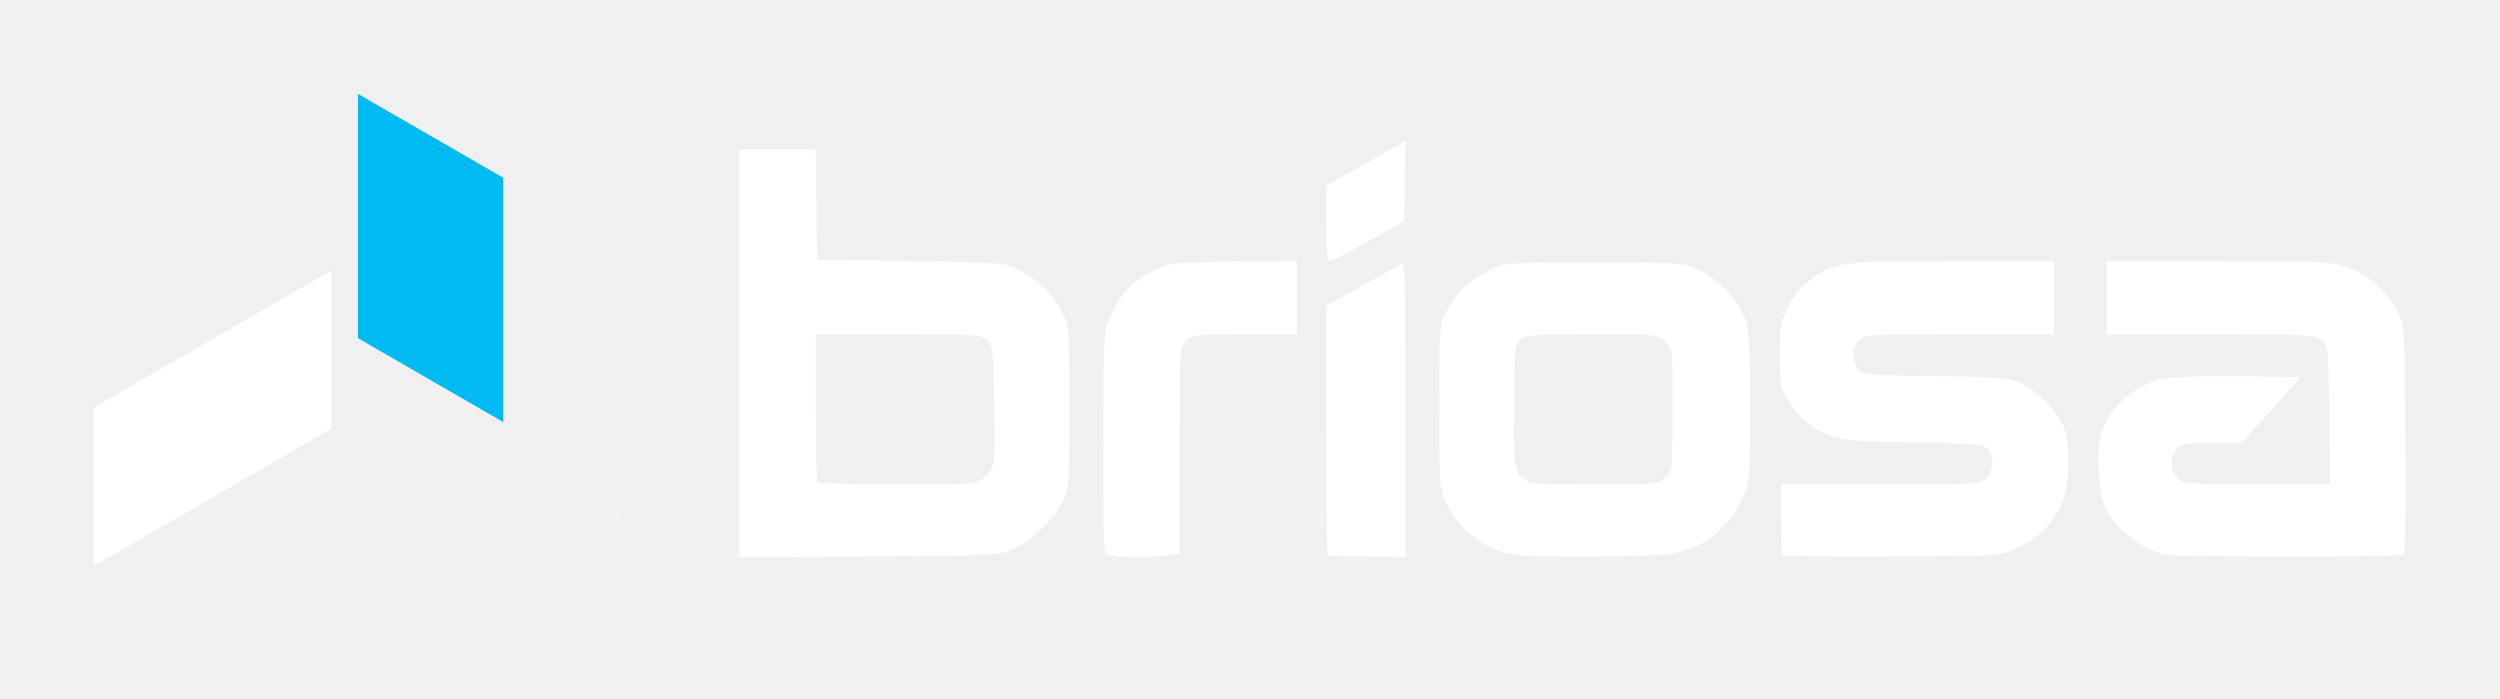
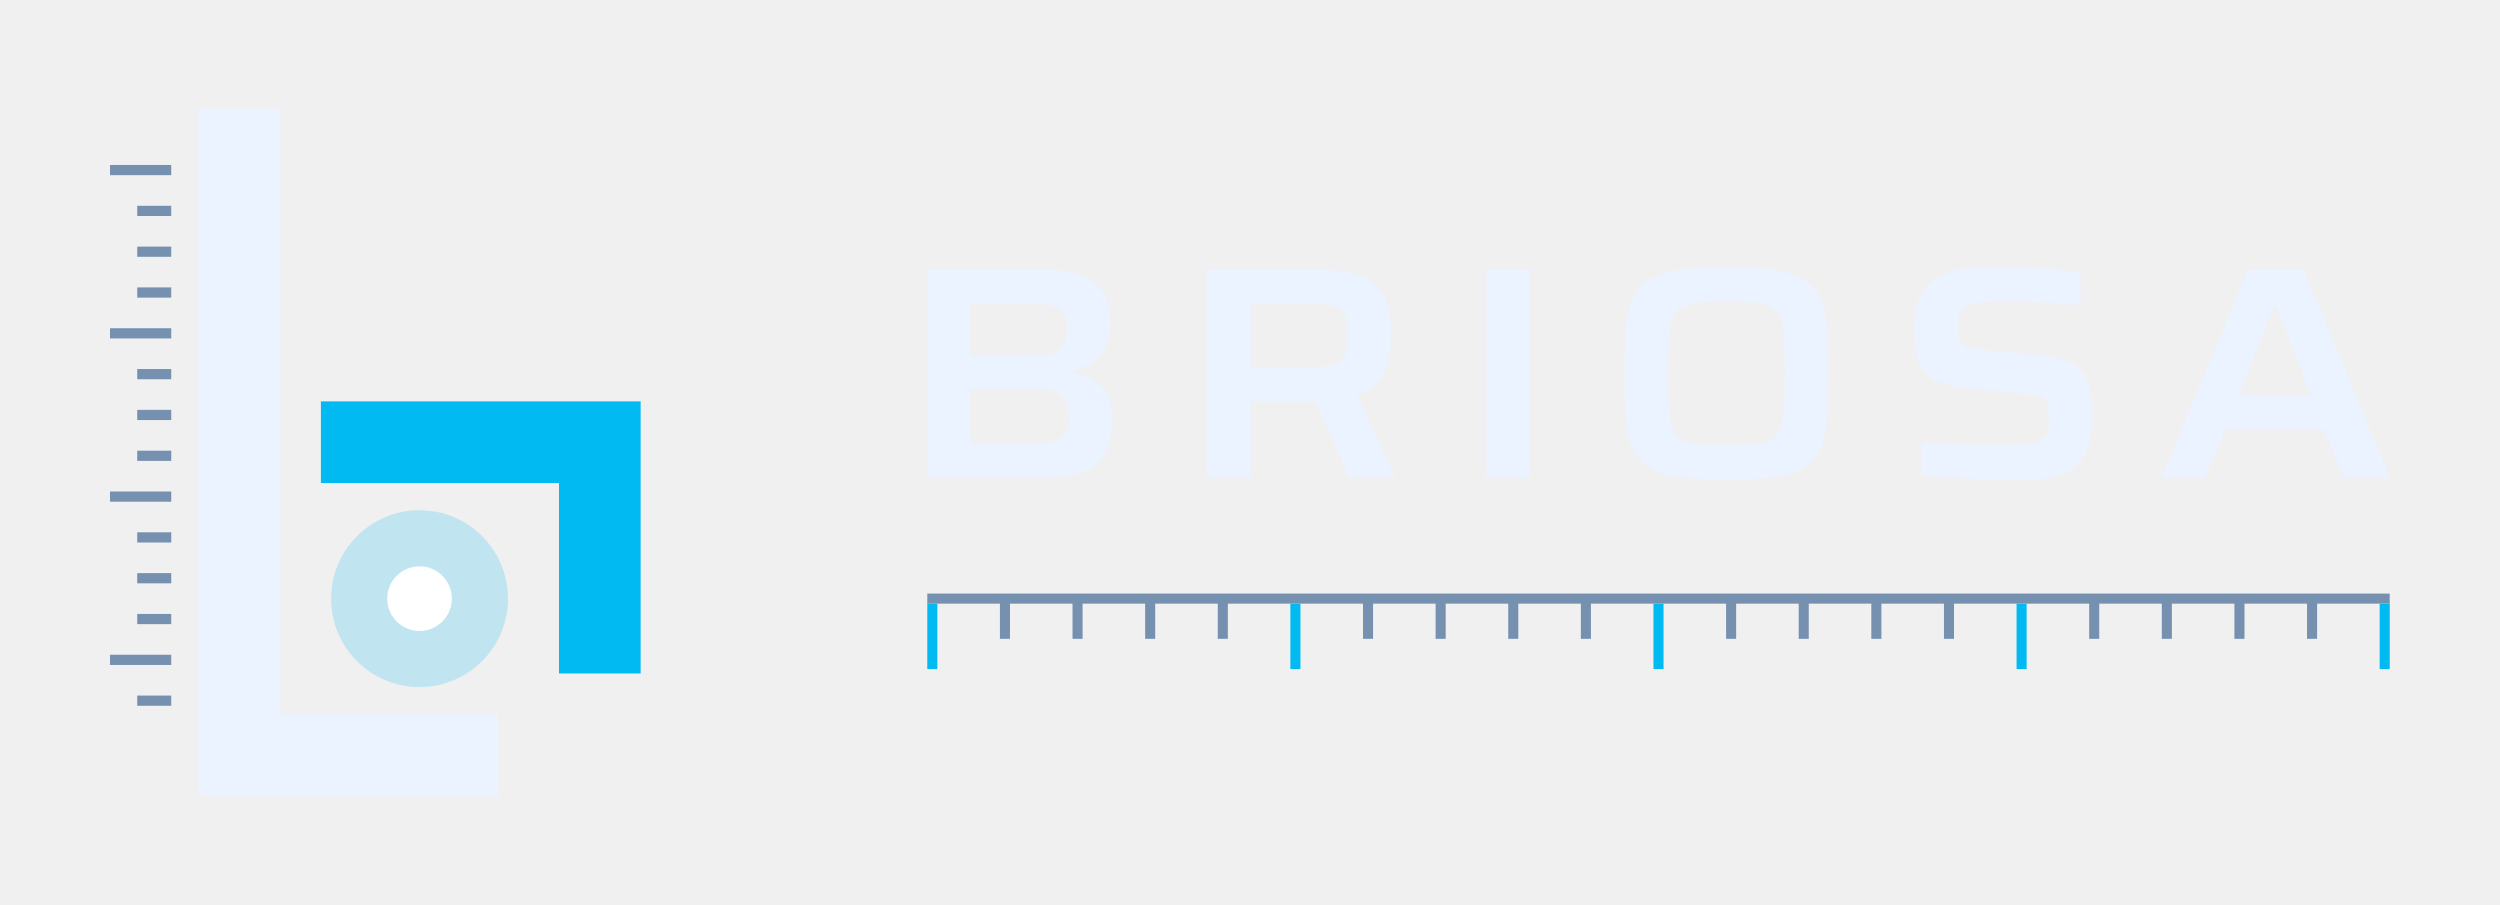
- <svg xmlns="http://www.w3.org/2000/svg" width="852" height="238" viewBox="0 0 852 238" role="img" aria-labelledby="title desc">
-   <path data-plane="left" fill="#FFFFFF" d="M32,138.875 L113,92.11 L113,146.11 L32,192.875 Z" />
-   <path data-plane="upper" fill="#00BAF1" d="M122,32 L171.5,60.579 L171.5,143.829 L122,115.25 Z" />
-   <path data-plane="lower" fill="#F2F2F2" d="M97.25,169.25 L149,139.372 L212,175.745 L160.25,205.623 Z" />
-   <g data-part="briosa-wordmark" transform="translate(252 48) scale(1)">
-     <path fill="#FFFFFF" fill-rule="evenodd" d="M0.000,72.472 L0.000,3.000 L12.978,3.000 L25.956,3.000 L26.228,21.750 L26.500,40.500 L58.500,41.000 C90.500,41.500 90.500,41.500 95.717,44.250 C102.342,47.743 107.071,52.471 110.108,58.642 C112.455,63.408 112.500,64.020 112.500,91.000 C112.500,118.500 112.500,118.500 109.805,123.608 C106.439,129.988 98.473,137.252 92.244,139.619 C87.978,141.241 83.094,141.449 43.750,141.683 L0.000,141.944 L0.000,72.472 Z M126.250,141.294 C124.000,140.861 124.000,140.861 124.000,103.468 C124.000,68.474 124.129,65.731 126.008,60.708 C128.731,53.430 133.905,47.685 140.776,44.311 C146.439,41.530 146.733,41.497 168.250,41.180 L190.000,40.860 L190.000,53.430 L190.000,66.000 L172.174,66.000 C154.834,66.000 154.289,66.063 152.174,68.314 C150.027,70.600 150.000,71.069 150.000,105.679 L150.000,140.728 L145.360,141.364 C140.396,142.045 129.947,142.006 126.250,141.294 Z M200.446,141.113 C200.201,140.868 200.000,121.658 200.000,98.425 L200.000,56.183 L211.250,49.947 C217.438,46.518 223.512,43.091 224.750,42.333 C227.000,40.954 227.000,40.954 227.000,91.388 L227.000,141.821 L213.946,141.691 C206.767,141.619 200.692,141.359 200.446,141.113 Z M263.344,140.941 C253.814,139.095 245.518,132.790 241.290,124.182 C238.500,118.500 238.500,118.500 238.500,90.500 C238.500,62.500 238.500,62.500 241.454,57.167 C244.818,51.095 248.094,48.045 255.393,44.195 C260.500,41.500 260.500,41.500 291.000,41.500 C320.988,41.500 321.588,41.540 326.770,43.882 C333.710,47.018 341.218,55.195 343.095,61.661 C344.132,65.234 344.499,72.911 344.495,91.000 C344.491,113.610 344.328,115.896 342.385,120.634 C337.685,132.097 328.488,139.283 316.500,140.858 C307.910,141.988 269.058,142.048 263.344,140.941 Z M355.615,141.282 C355.277,140.943 355.000,135.342 355.000,128.833 L355.000,117.000 L389.000,117.000 C421.667,117.000 423.078,116.922 425.000,115.000 C427.511,112.489 427.647,106.893 425.250,104.734 C423.791,103.420 419.598,103.092 400.000,102.762 C380.975,102.441 375.633,102.040 371.944,100.655 C365.895,98.384 360.612,93.898 357.249,88.176 C354.722,83.877 354.500,82.653 354.500,73.000 C354.500,63.496 354.769,61.953 357.332,56.733 C359.198,52.932 361.721,49.778 364.734,47.477 C372.766,41.344 375.368,41.000 413.682,41.000 L448.000,41.000 L448.000,53.500 L448.000,66.000 L415.655,66.000 C384.511,66.000 383.242,66.075 381.488,68.013 C379.179,70.565 379.145,75.398 381.419,77.911 C383.046,79.708 384.951,79.872 407.836,80.185 C431.366,80.508 432.719,80.631 437.261,82.877 C443.539,85.981 450.364,93.657 451.981,99.433 C452.750,102.178 453.081,107.245 452.818,112.249 C452.465,118.971 451.840,121.524 449.488,125.845 C446.055,132.152 442.454,135.399 435.000,138.910 C429.500,141.500 429.500,141.500 392.865,141.698 C372.716,141.807 355.953,141.620 355.615,141.282 Z M486.344,140.989 C477.759,139.228 469.469,132.891 465.428,125.000 C463.218,120.685 462.314,106.240 463.889,100.404 C466.360,91.247 475.400,83.097 485.385,81.024 C488.349,80.409 499.324,80.073 511.347,80.229 L532.175,80.500 L522.049,91.750 L511.924,103.000 L501.962,103.000 C493.333,103.000 491.732,103.268 490.000,105.000 C487.338,107.662 487.428,112.389 490.189,114.961 C492.269,116.900 493.601,117.000 517.240,117.000 L542.103,117.000 L541.801,93.410 C541.502,69.993 541.483,69.806 539.139,67.910 C536.915,66.110 534.732,66.000 501.389,66.000 L466.000,66.000 L466.000,53.500 L466.000,41.000 L504.025,41.000 C539.214,41.000 542.465,41.146 547.621,42.958 C554.917,45.523 560.854,50.500 564.529,57.136 C567.500,62.500 567.500,62.500 567.795,101.413 C568.003,128.881 567.766,140.526 566.991,141.005 C565.376,142.004 491.217,141.989 486.344,140.989 Z M84.134,114.020 C87.115,111.039 87.115,111.039 86.807,90.622 C86.530,72.201 86.314,69.999 84.595,68.102 C82.744,66.060 81.880,66.000 54.345,66.000 L26.000,66.000 L26.000,90.833 C26.000,104.492 26.300,115.967 26.667,116.333 C27.033,116.700 39.443,117.000 54.244,117.000 C81.154,117.000 81.154,117.000 84.134,114.020 Z M315.545,114.545 C317.994,112.097 318.000,112.037 318.000,91.360 C318.000,63.582 320.590,66.000 290.826,66.000 C269.333,66.000 267.883,66.117 266.000,68.000 C264.127,69.873 264.000,71.333 264.000,91.045 C264.000,119.282 261.626,117.000 291.000,117.000 C313.091,117.000 313.091,117.000 315.545,114.545 Z M200.000,28.105 L200.000,15.211 L210.250,9.469 C215.887,6.310 221.975,2.843 223.779,1.764 L227.058,-0.199 L226.779,13.615 L226.500,27.429 L214.500,34.176 C207.900,37.886 201.938,40.940 201.250,40.961 C200.313,40.990 200.000,37.775 200.000,28.105 Z" />
+ <svg xmlns="http://www.w3.org/2000/svg" width="735" height="266" viewBox="0 0 735 266" role="img" aria-labelledby="title desc">
+   <g data-part="briosa-mark" transform="translate(-17.6555 10) scale(1)">
+     <path data-part="ticks" fill="#7690B0" d="M50 38.5H68V41.5H50ZM58 50.5H68V53.5H58ZM58 62.5H68V65.5H58ZM58 74.5H68V77.5H58ZM50 86.5H68V89.5H50ZM58 98.5H68V101.5H58ZM58 110.5H68V113.5H58ZM58 122.5H68V125.5H58ZM50 134.5H68V137.5H50ZM58 146.5H68V149.5H58ZM58 158.5H68V161.5H58ZM58 170.5H68V173.5H58ZM50 182.5H68V185.5H50ZM58 194.5H68V197.5H58Z" />
+     <path data-part="beam" fill="#EAF3FF" d="M76 22V224H164V200H100V22Z" />
+     <path data-part="jaw" fill="#00BAF1" d="M112 132H182V188H206V108H112Z" />
+     <circle data-part="glow" cx="141" cy="166" r="26" fill="#00BAF1" fill-opacity="0.2" />
+     <circle data-part="point" cx="141" cy="166" r="9.5" fill="#FFFFFF" />
+   </g>
+   <g data-part="briosa-wordmark" transform="translate(263.6289 140.3362) scale(0.0887)">
+     <path data-part="letters" fill="#EAF3FF" d="M101.4 0V-688H496.34Q571.55 -688 617.58 -667.83Q663.6 -647.66 685.4 -608.73Q707.19 -569.79 707.19 -515.08Q707.19 -469.34 693.42 -436.41Q679.66 -403.47 650.69 -382.89Q621.72 -362.31 575.74 -353.06V-349Q628.42 -339 658.61 -317.73Q688.81 -296.45 701.47 -262.67Q714.13 -228.9 714.13 -181.76Q714.13 -142.38 703.74 -109.16Q693.34 -75.94 669 -51.37Q644.67 -26.8 601.98 -13.4Q559.28 0 494.94 0ZM244.35 -110.98H447.57Q495.93 -110.98 523.08 -119.25Q550.23 -127.53 560.87 -147.71Q571.52 -167.88 571.52 -202.59Q571.52 -236.58 560.07 -256.76Q548.63 -276.94 521.91 -285.28Q495.19 -293.62 447.57 -293.62H244.35ZM244.35 -401.38H444.97Q489.34 -401.38 515.08 -410.08Q540.82 -418.79 552.69 -437.87Q564.57 -456.94 564.57 -487.81Q564.57 -522.35 554.86 -541.41Q545.16 -560.47 519.31 -568.31Q493.46 -576.15 444.97 -576.15H244.35ZM1029.27 0V-688H1402.58Q1476.85 -688 1523.28 -673.07Q1569.72 -658.13 1594.58 -630.07Q1619.45 -602 1628.75 -562.47Q1638.06 -522.94 1638.06 -473.62Q1638.06 -429.1 1629.39 -389.66Q1620.72 -350.23 1596.94 -320.36Q1573.17 -290.49 1527.09 -272.49L1650.32 0H1499.7L1372.12 -292.96L1434.59 -270.38Q1418.72 -256.44 1402.99 -254.07Q1387.25 -251.7 1372.31 -251.7H1173.01V0ZM1173.01 -362.62H1344.34Q1397.65 -362.62 1428.1 -367.66Q1458.55 -372.7 1473.13 -385.21Q1487.7 -397.72 1491.94 -419.26Q1496.18 -440.81 1496.18 -473.1Q1496.18 -503.64 1492.37 -523.52Q1488.57 -543.4 1474 -554.97Q1459.42 -566.55 1429.84 -571.15Q1400.25 -575.76 1347.81 -575.76H1173.01ZM1954.66 0V-688H2098.28V0ZM2751.07 8Q2654.1 8 2591.5 -1.63Q2528.91 -11.26 2492.71 -34.4Q2456.51 -57.53 2439.14 -97.53Q2421.78 -137.53 2417.34 -198.4Q2412.91 -259.26 2412.91 -343.87Q2412.91 -428.47 2417.34 -489.34Q2421.78 -550.21 2439.14 -590.27Q2456.51 -630.34 2492.71 -653.54Q2528.91 -676.74 2591.69 -686.37Q2654.47 -696 2751.28 -696Q2848.1 -696 2910.88 -686.37Q2973.66 -676.74 3009.42 -653.54Q3045.19 -630.34 3062.12 -590.27Q3079.06 -550.21 3083.49 -489.34Q3087.92 -428.47 3087.92 -343.87Q3087.92 -259.26 3083.49 -198.4Q3079.06 -137.53 3062.12 -97.53Q3045.19 -57.53 3009.51 -34.4Q2973.82 -11.26 2910.93 -1.63Q2848.05 8 2751.07 8ZM2751.28 -105.43Q2807.92 -105.43 2843.75 -108.73Q2879.59 -112.03 2899.94 -123.6Q2920.29 -135.17 2929.93 -160.89Q2939.57 -186.6 2941.87 -230.75Q2944.18 -274.9 2944.18 -343.87Q2944.18 -412.96 2941.87 -457.05Q2939.57 -501.13 2929.93 -526.92Q2920.29 -552.7 2899.94 -564.33Q2879.59 -575.97 2843.63 -579.27Q2807.67 -582.57 2750.85 -582.57Q2695.04 -582.57 2659.01 -579.27Q2622.98 -575.97 2602.19 -564.43Q2581.41 -552.89 2571.77 -527.01Q2562.13 -501.13 2559.39 -457.05Q2556.65 -412.96 2556.65 -343.87Q2556.65 -274.9 2559.39 -230.75Q2562.13 -186.6 2571.77 -160.79Q2581.41 -134.98 2602.19 -123.51Q2622.98 -112.03 2659.13 -108.73Q2695.28 -105.43 2751.28 -105.43ZM3690.55 8Q3645.62 8 3592.83 5.93Q3540.04 3.87 3489.14 0.3Q3438.25 -3.26 3396.51 -8.13V-117.77Q3440.38 -113.9 3486.65 -110.9Q3532.93 -107.9 3575.57 -106.4Q3618.21 -104.9 3647.81 -104.9Q3706.97 -104.9 3740.32 -108.14Q3773.67 -111.37 3792.08 -120.58Q3805.89 -127.92 3811.36 -138.87Q3816.84 -149.81 3818.14 -164.92Q3819.44 -180.04 3819.44 -197.45Q3819.44 -219.74 3817.24 -234.42Q3815.04 -249.1 3808.02 -257.3Q3800.99 -265.51 3786 -269.75Q3771.01 -273.98 3746.42 -276.12L3558.4 -295.19Q3501.44 -300.93 3464.79 -313.15Q3428.13 -325.38 3408.49 -348.37Q3388.85 -371.36 3381.12 -407.09Q3373.38 -442.81 3373.38 -494.68Q3373.38 -565.15 3395.21 -605.78Q3417.04 -646.42 3456.44 -665.81Q3495.83 -685.21 3548.79 -690.6Q3601.76 -696 3663.89 -696Q3709.62 -696 3757.95 -693.57Q3806.28 -691.13 3850.01 -686.57Q3893.74 -682 3923.79 -676.47V-569.1Q3893.13 -574.1 3852.24 -577.1Q3811.34 -580.1 3767.91 -581.6Q3724.47 -583.1 3686 -583.1Q3632.75 -583.1 3599.46 -579.86Q3566.17 -576.63 3547.75 -568.42Q3525.6 -559.21 3521.66 -542.06Q3517.73 -524.91 3517.73 -500.15Q3517.73 -470.92 3521.66 -455.31Q3525.6 -439.7 3543.5 -432.72Q3561.41 -425.75 3601.83 -421.88L3793.66 -402.94Q3827.13 -399.94 3855.37 -392.94Q3883.6 -385.94 3905.17 -371.81Q3926.74 -357.68 3940.4 -330.55Q3948.4 -315.94 3953.53 -296.81Q3958.66 -277.68 3961.23 -254.52Q3963.79 -231.36 3963.79 -202.17Q3963.79 -141.04 3949.73 -101.64Q3935.66 -62.24 3910.53 -39.78Q3885.4 -17.32 3851.13 -6.99Q3816.87 3.34 3776.04 5.67Q3735.21 8 3690.55 8ZM4193.38 0 4479.8 -688H4663.13L4948.68 0H4796.78L4732.19 -158.36H4402.87L4336.67 0ZM4446.66 -270.21H4688.27L4574.26 -566.83H4563.4Z" />
+     <path data-part="rule" fill="#7690B0" d="M101.4 385.33H4948.68V418.67H101.4ZM342.1 418.67H375.43V535.33H342.1ZM582.79 418.67H616.13V535.33H582.79ZM823.49 418.67H856.82V535.33H823.49ZM1064.19 418.67H1097.52V535.33H1064.19ZM1545.58 418.67H1578.92V535.33H1545.58ZM1786.28 418.67H1819.61V535.33H1786.28ZM2026.98 418.67H2060.31V535.33H2026.98ZM2267.67 418.67H2301.01V535.33H2267.67ZM2749.07 418.67H2782.4V535.33H2749.07ZM2989.77 418.67H3023.1V535.33H2989.77ZM3230.46 418.67H3263.8V535.33H3230.46ZM3471.16 418.67H3504.49V535.33H3471.16ZM3952.55 418.67H3985.89V535.33H3952.55ZM4193.25 418.67H4226.59V535.33H4193.25ZM4433.95 418.67H4467.28V535.33H4433.95ZM4674.65 418.67H4707.98V535.33H4674.65Z" />
+     <path data-part="rule-major" fill="#00BAF1" d="M101.4 418.67H134.73V635.33H101.4ZM1304.88 418.67H1338.22V635.33H1304.88ZM2508.37 418.67H2541.7V635.33H2508.37ZM3711.86 418.67H3745.19V635.33H3711.86ZM4915.34 418.67H4948.68V635.33H4915.34Z" />
  </g>
</svg>
